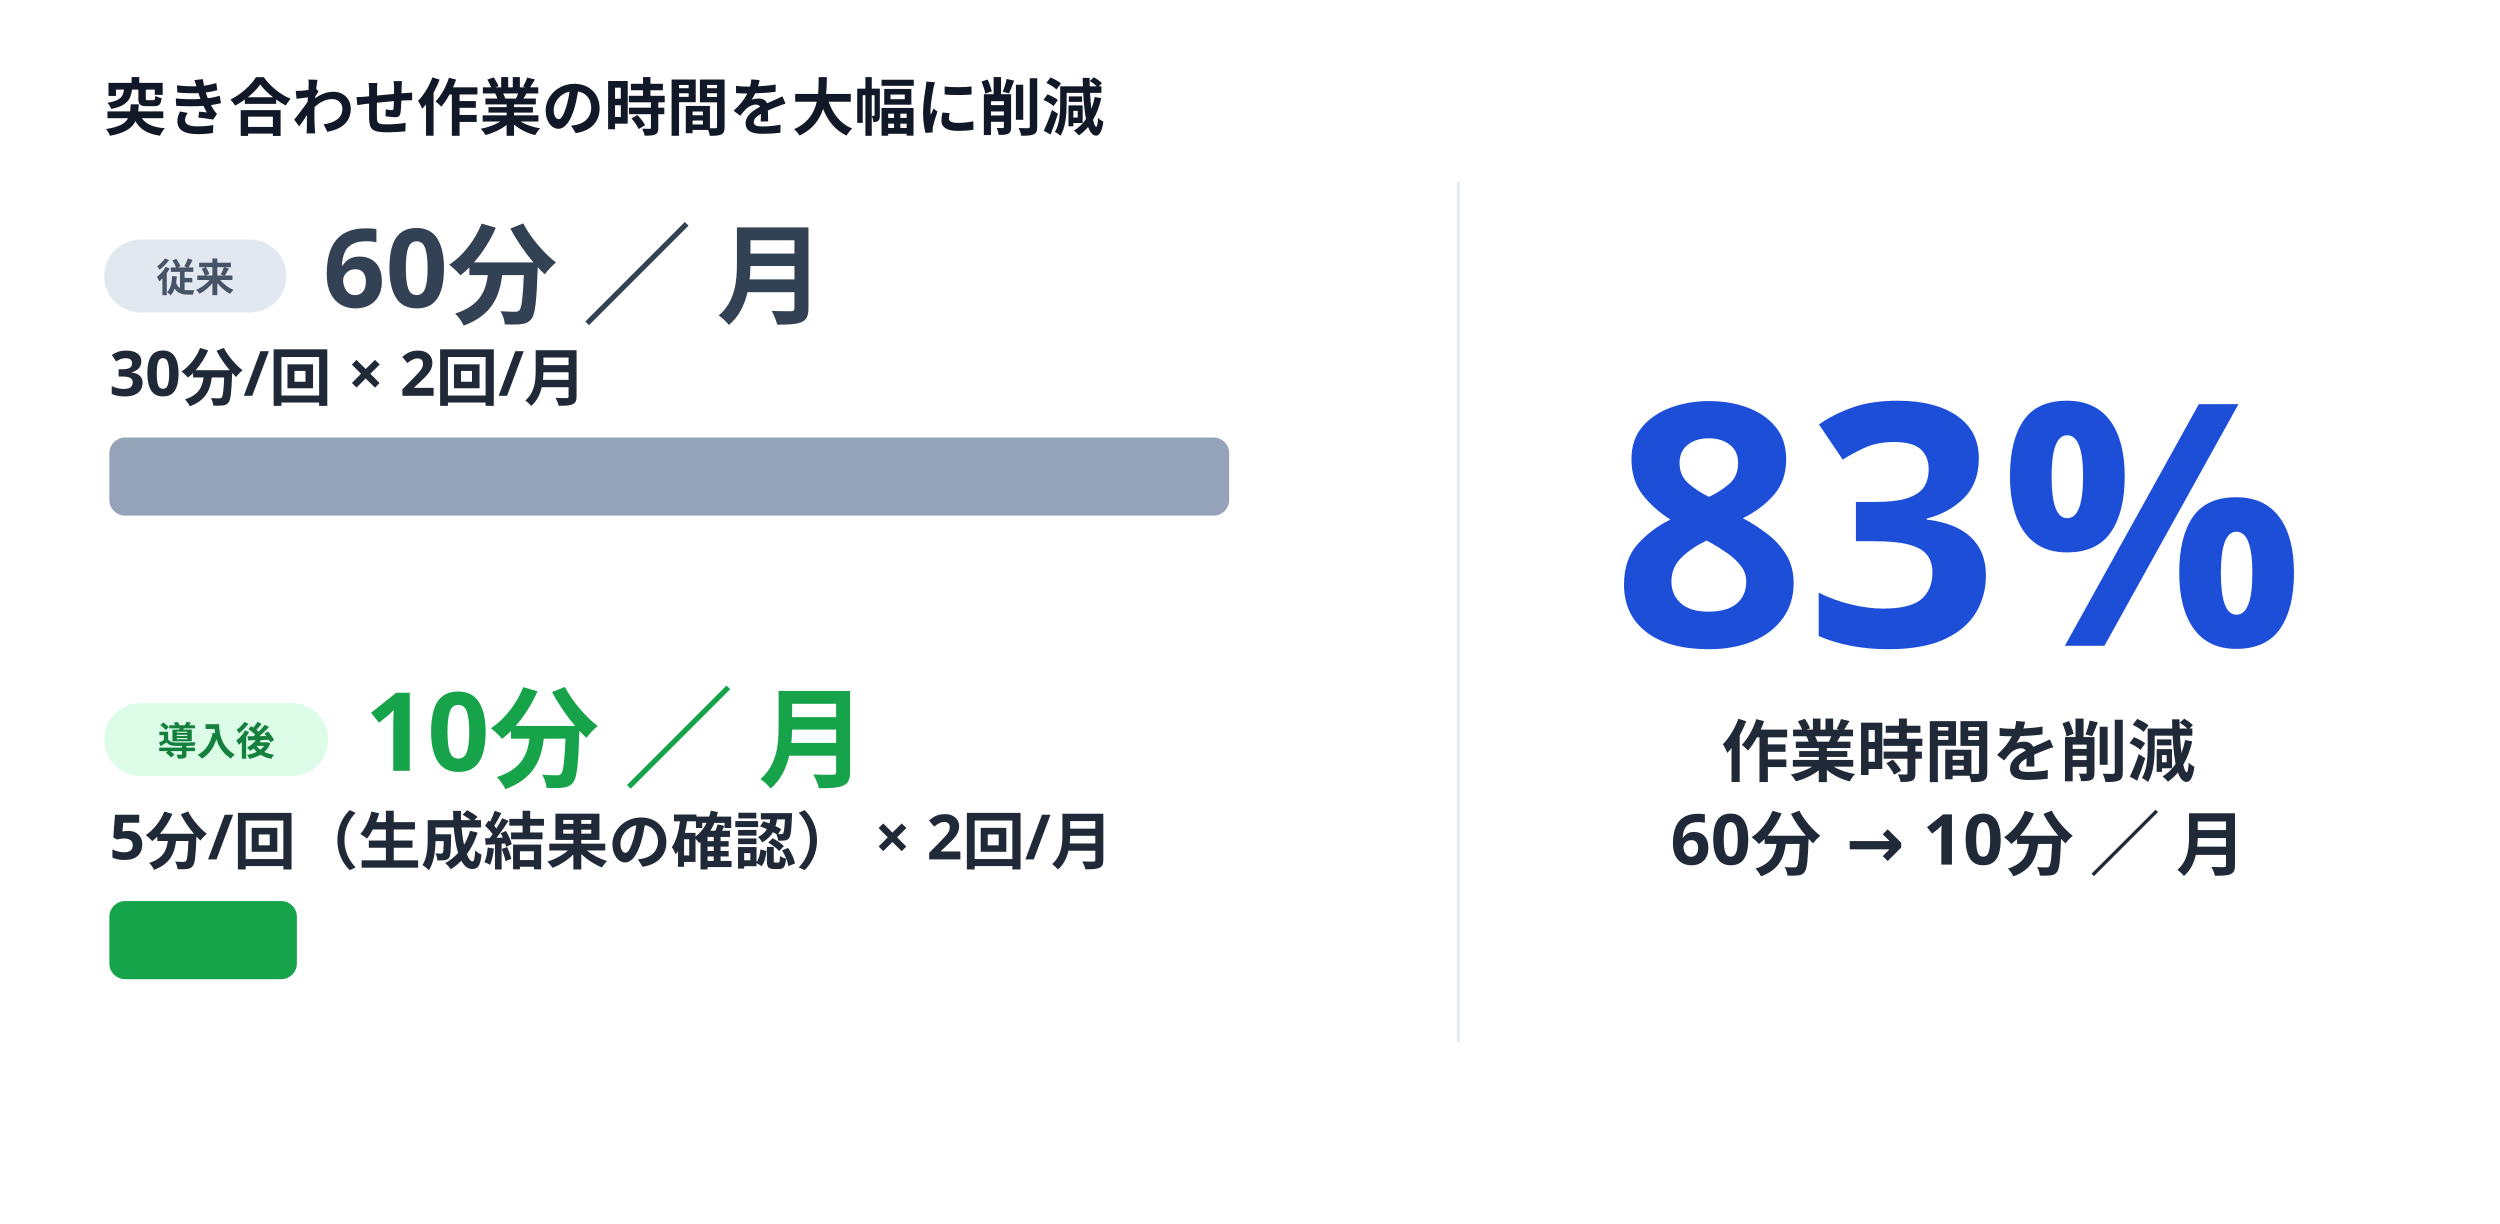
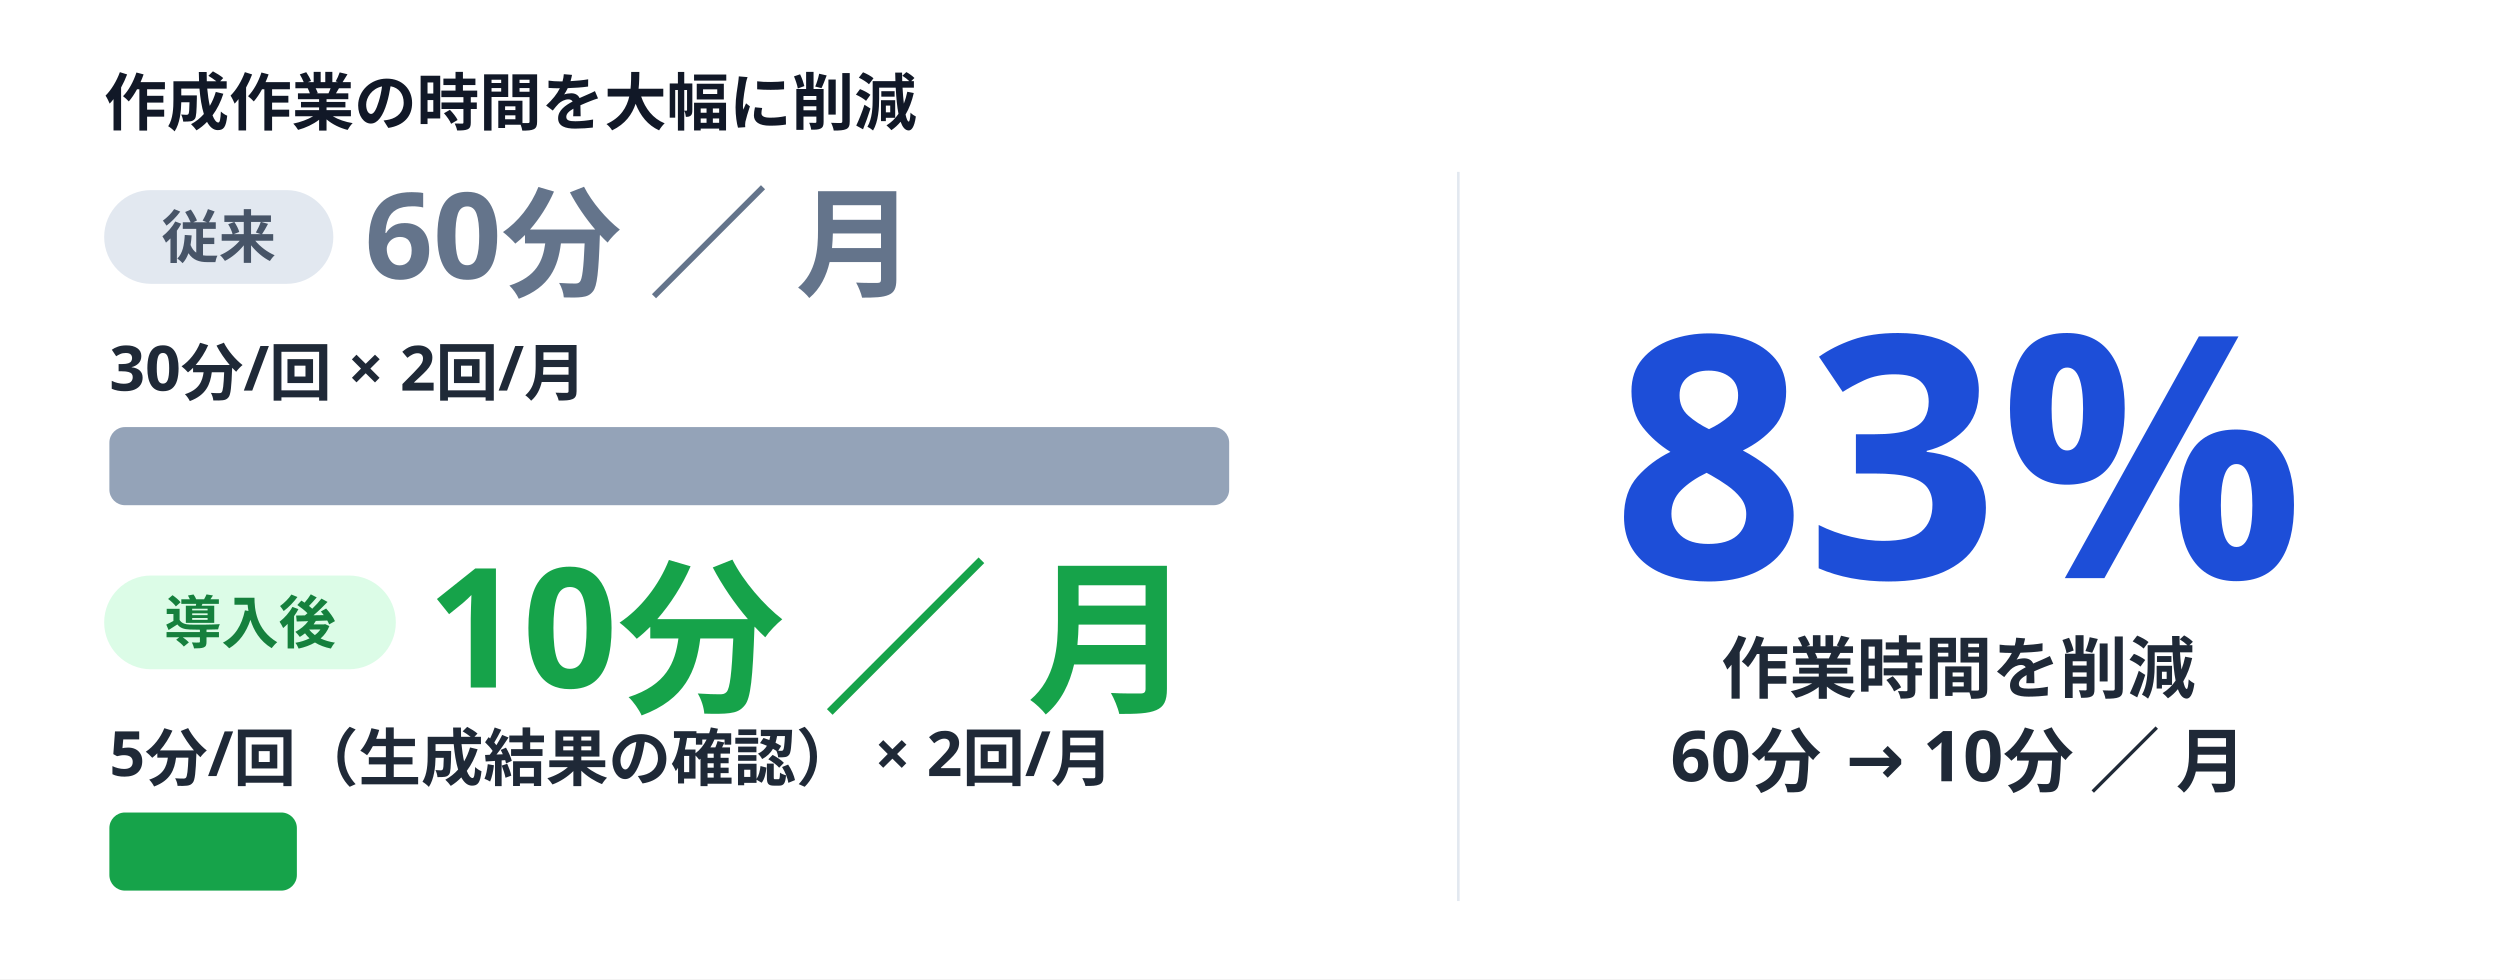
- <svg xmlns="http://www.w3.org/2000/svg" viewBox="0 0 960 470" role="img" font-family="'Segoe UI','Hiragino Sans','Meiryo',sans-serif">
+ <svg xmlns="http://www.w3.org/2000/svg" viewBox="0 0 960 376" role="img" font-family="'Segoe UI','Hiragino Sans','Meiryo',sans-serif">
  <style>
  .ttl{font-size:24px;font-weight:700;fill:#111827}
-   .tag{font-size:15px;font-weight:700}
-   .big{font-size:42px;font-weight:800}
+   .tag{font-size:22px;font-weight:700}
+   .big{font-size:54px;font-weight:800}
  .det{font-size:24px;font-weight:700;fill:#1f2937}
  .hero{font-size:130px;font-weight:800;fill:#1d4ed8}
  .heroL{font-size:26px;font-weight:700;fill:#1f2937}
  .heroS{font-size:27px;font-weight:700;fill:#1f2937}
</style>
-   <rect x="0" y="0" width="960" height="470" fill="#ffffff" />
-   <text x="40" y="50" class="ttl">突き合わせ作業の時間を大幅に削減</text>
-   <rect x="40" y="92" width="70" height="28" rx="14" fill="#e2e8f0" />
-   <text x="75" y="112" class="tag" fill="#475467" text-anchor="middle">従来</text>
-   <text x="124" y="118" class="big" fill="#334155">60分 ／ 月</text>
-   <text x="42" y="152" class="det">30分/回 × 2回/月</text>
-   <rect x="42" y="168" width="430" height="30" rx="6" fill="#94a3b8" />
-   <rect x="40" y="270" width="86" height="28" rx="14" fill="#dcfce7" />
-   <text x="83" y="290" class="tag" fill="#15803d" text-anchor="middle">導入後</text>
-   <text x="140" y="296" class="big" fill="#16a34a">10分 ／ 月</text>
-   <text x="42" y="330" class="det">5分/回（生成結果の確認） × 2回/月</text>
-   <rect x="42" y="346" width="72" height="30" rx="6" fill="#16a34a" />
-   <line x1="560" y1="70" x2="560" y2="400" stroke="#e2e8f0" stroke-width="1" />
-   <text x="752" y="248" class="hero" text-anchor="middle">83%</text>
-   <text x="752" y="298" class="heroL" text-anchor="middle">作業時間を削減</text>
-   <text x="752" y="332" class="heroS" text-anchor="middle">60分 → 10分 ／ 月</text>
+   <rect x="0" y="0" width="960" height="376" fill="#ffffff" />
+   <text x="40" y="48" class="ttl">作成作業の時間を大幅に削減</text>
+   <rect x="40" y="73" width="88" height="36" rx="18" fill="#e2e8f0" />
+   <text x="84" y="99" class="tag" fill="#475467" text-anchor="middle">従来</text>
+   <text x="140" y="107" class="big" fill="#64748b" style="font-size:46px">60分 ／ 月</text>
+   <text x="42" y="150" class="det">30分/回 × 2回/月</text>
+   <rect x="42" y="164" width="430" height="30" rx="6" fill="#94a3b8" />
+   <rect x="40" y="221" width="112" height="36" rx="18" fill="#dcfce7" />
+   <text x="96" y="247" class="tag" fill="#15803d" text-anchor="middle">導入後</text>
+   <text x="164" y="264" class="big" fill="#16a34a" style="font-size:64px">10分 ／ 月</text>
+   <text x="42" y="298" class="det">5分/回（生成結果の確認） × 2回/月</text>
+   <rect x="42" y="312" width="72" height="30" rx="6" fill="#16a34a" />
+   <line x1="560" y1="66" x2="560" y2="346" stroke="#e2e8f0" stroke-width="1" />
+   <text x="752" y="222" class="hero" text-anchor="middle">83%</text>
+   <text x="752" y="266" class="heroL" text-anchor="middle">作業時間を削減</text>
+   <text x="752" y="300" class="heroS" text-anchor="middle">60分 → 10分 ／ 月</text>
</svg>
